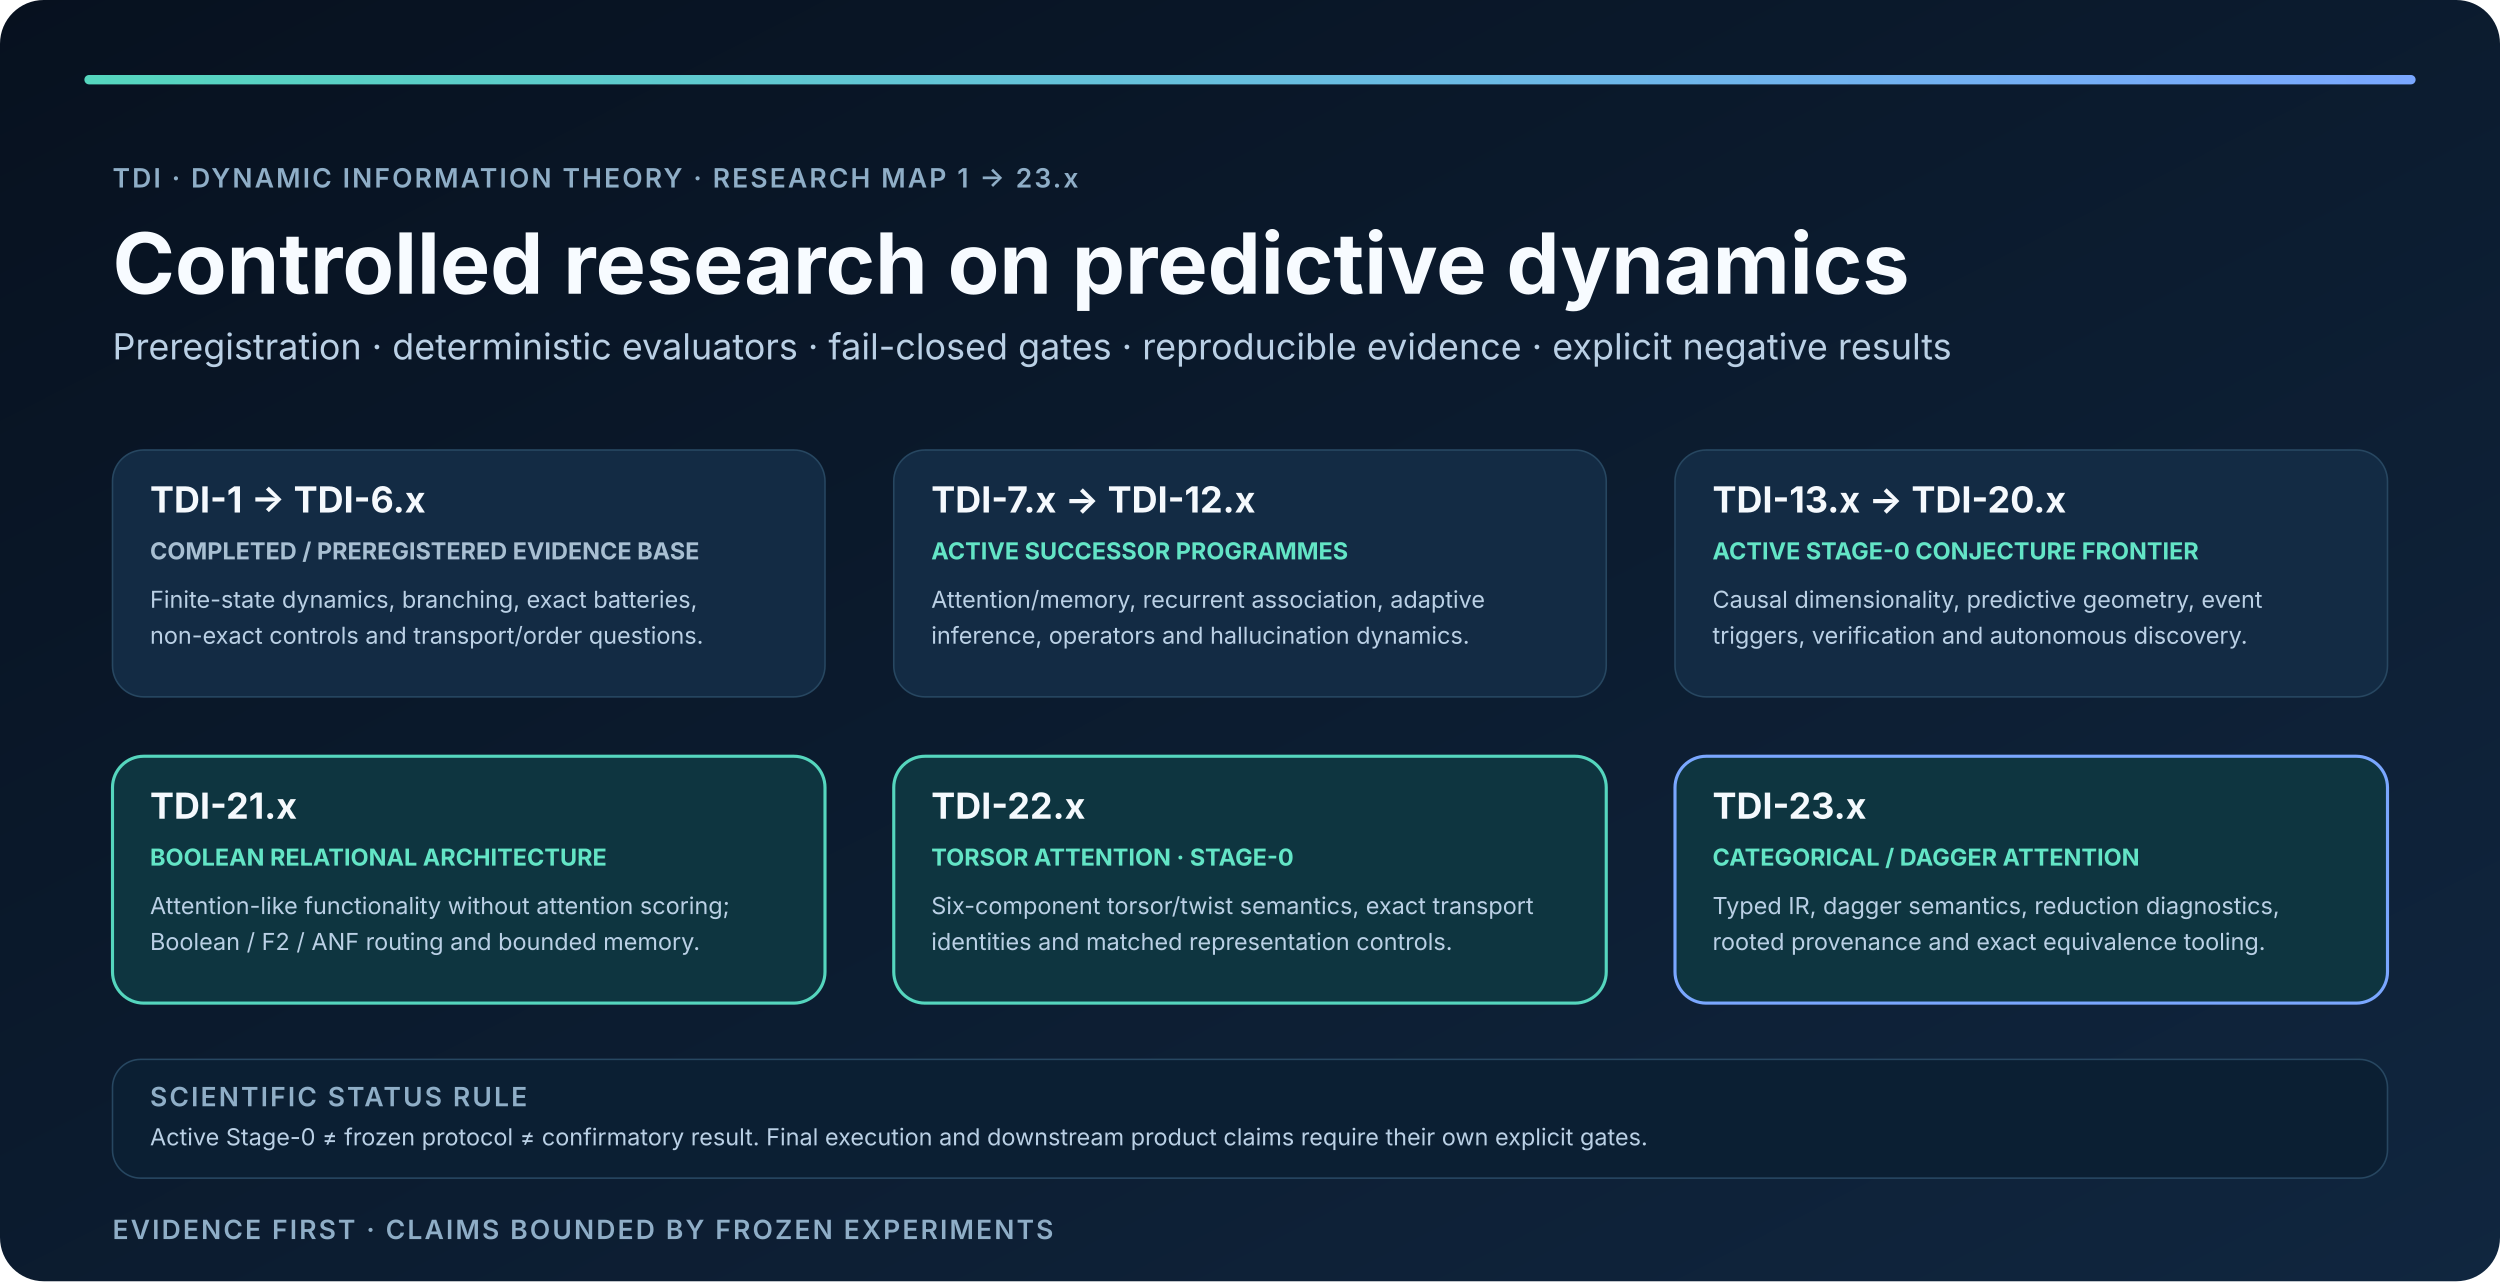
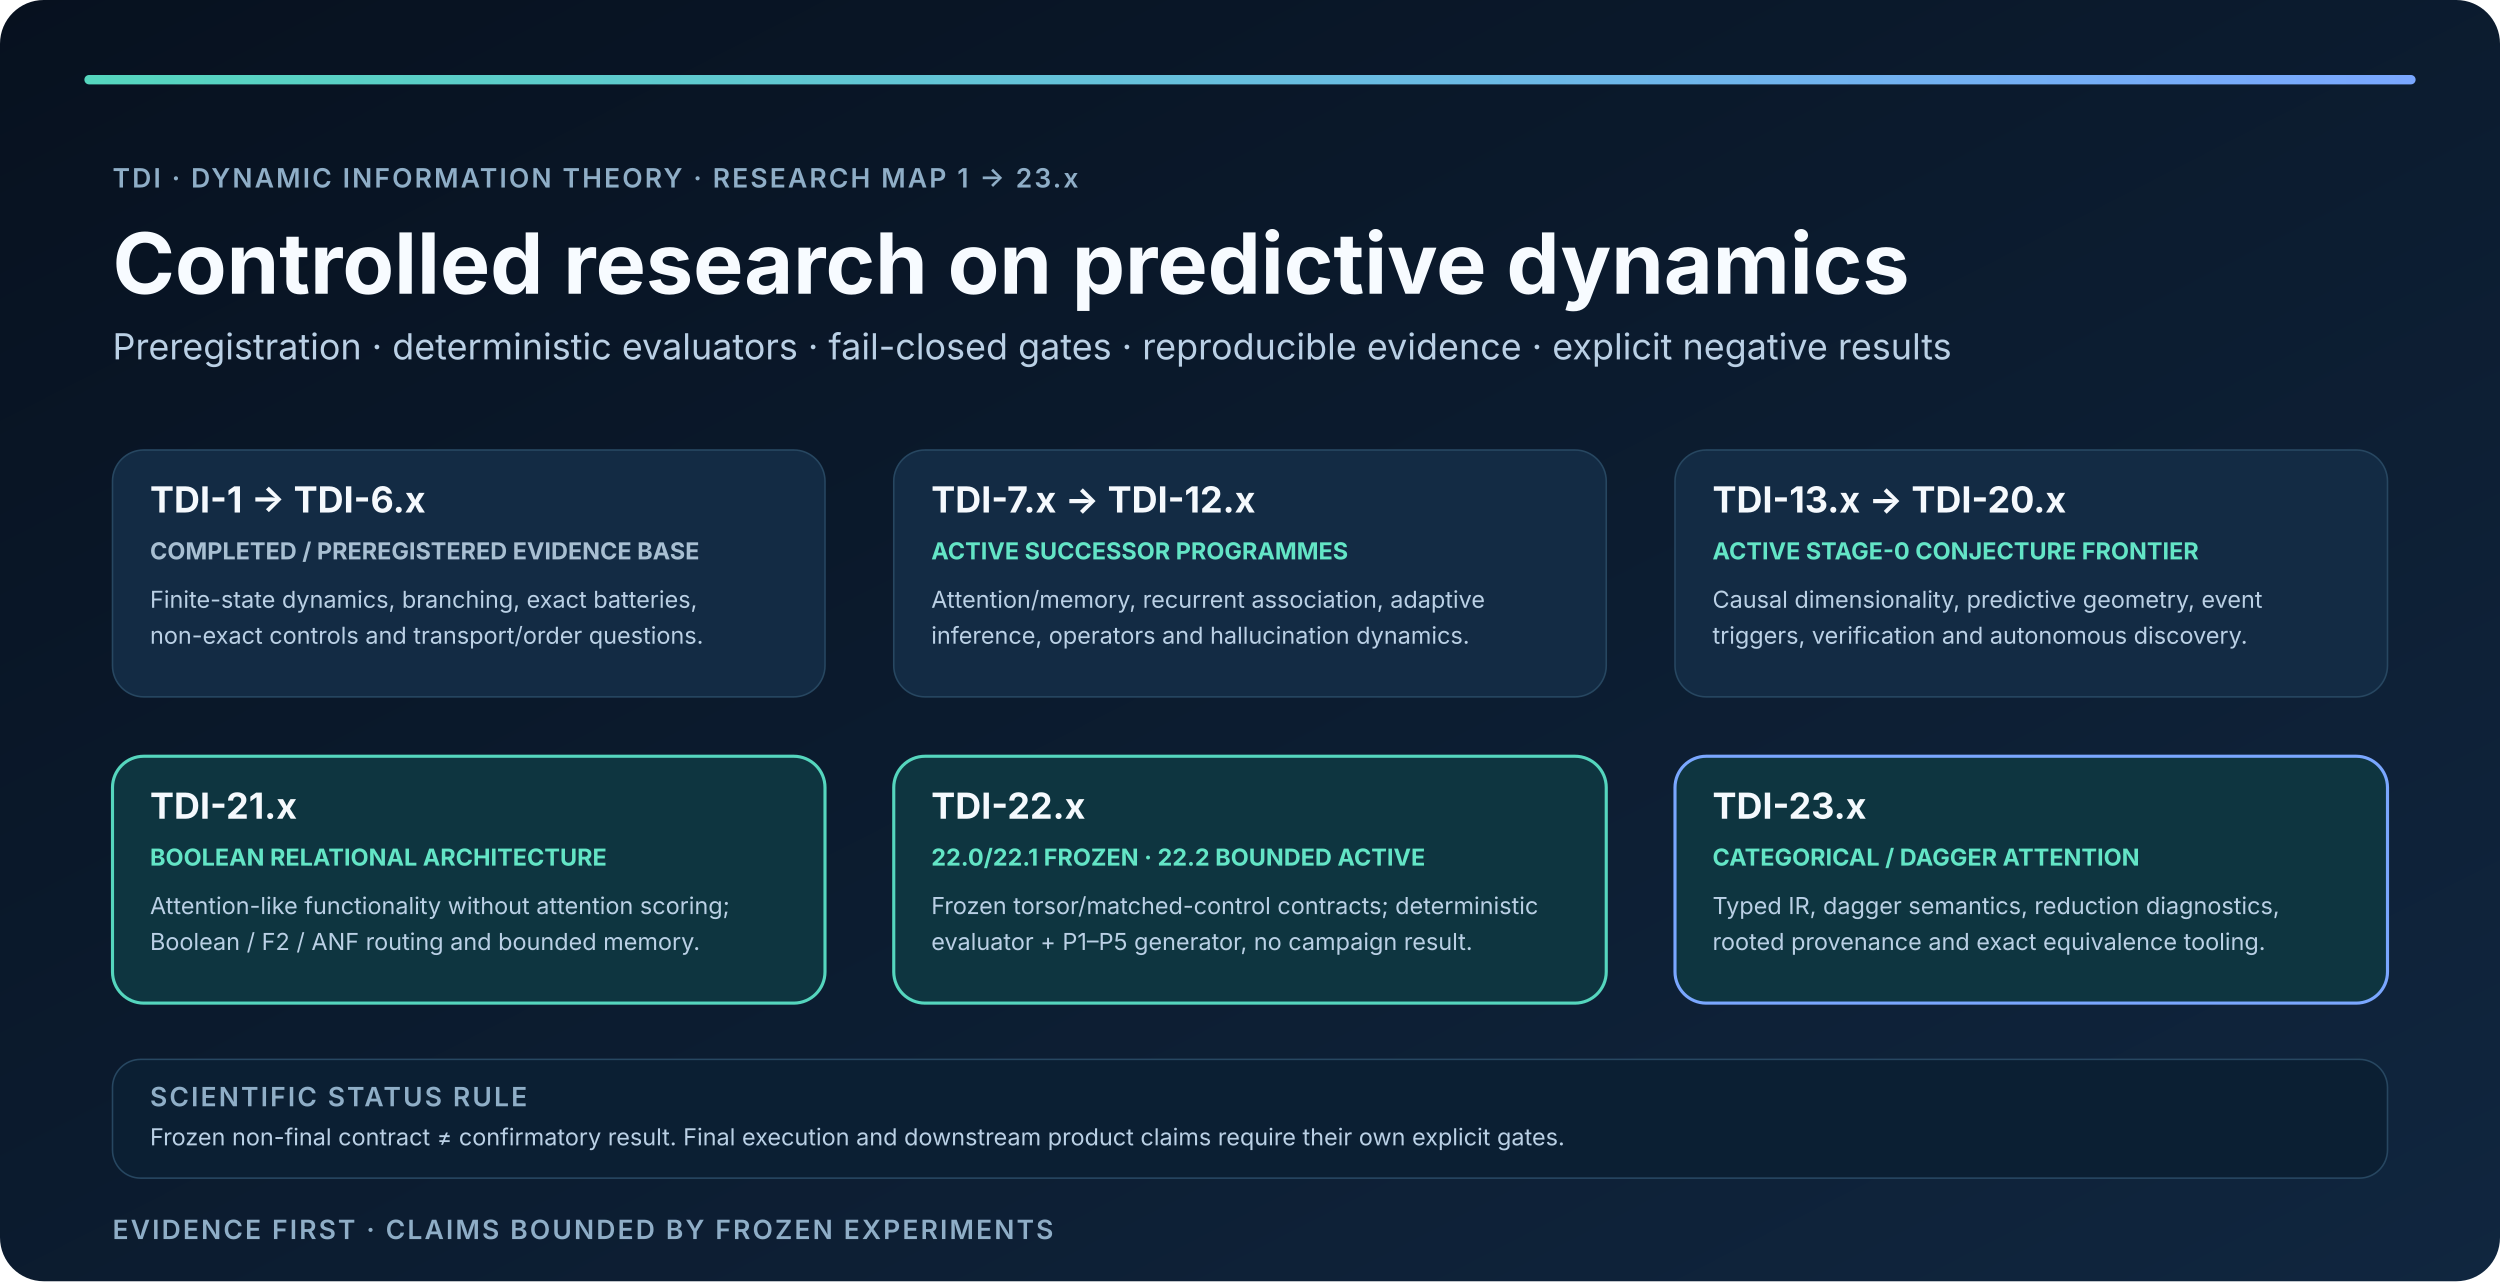
<svg xmlns="http://www.w3.org/2000/svg" width="1600" height="820" viewBox="0 0 1600 820" role="img" aria-labelledby="title desc">
  <defs>
    <linearGradient id="bg" x1="0" y1="0" x2="1" y2="1">
      <stop offset="0" stop-color="#07111f" />
      <stop offset="1" stop-color="#10263f" />
    </linearGradient>
    <linearGradient id="accent" x1="0" y1="0" x2="1" y2="0">
      <stop offset="0" stop-color="#55d6be" />
      <stop offset="1" stop-color="#7aa7ff" />
    </linearGradient>
    <style>
      .title { font: 700 54px system-ui, -apple-system, Segoe UI, sans-serif; fill: #f7fbff; }
      .subtitle { font: 400 23px system-ui, -apple-system, Segoe UI, sans-serif; fill: #bad0e5; }
      .small { font: 600 17px system-ui, -apple-system, Segoe UI, sans-serif; fill: #8faec7; letter-spacing: 1.35px; }
      .stage { font: 700 23px system-ui, -apple-system, Segoe UI, sans-serif; fill: #f5f9fd; }
      .status { font: 700 15px system-ui, -apple-system, Segoe UI, sans-serif; fill: #63e5c6; }
      .done { font: 700 15px system-ui, -apple-system, Segoe UI, sans-serif; fill: #a8bfd2; }
      .desc { font: 400 15px system-ui, -apple-system, Segoe UI, sans-serif; fill: #bad0e5; }
    </style>
  </defs>
  <rect width="1600" height="820" rx="28" fill="url(#bg)" />
  <rect x="54" y="48" width="1492" height="6" rx="3" fill="url(#accent)" />
  <text x="72" y="120" class="small">TDI · DYNAMIC INFORMATION THEORY · RESEARCH MAP 1 → 23.x</text>
  <text x="72" y="188" class="title">Controlled research on predictive dynamics</text>
  <text x="72" y="230" class="subtitle">Preregistration · deterministic evaluators · fail-closed gates · reproducible evidence · explicit negative results</text>
  <g transform="translate(72 288)">
    <rect width="456" height="158" rx="20" fill="#132b44" stroke="#274761" />
    <text x="24" y="40" class="stage">TDI-1 → TDI-6.x</text>
    <text x="24" y="70" class="done">COMPLETED / PREREGISTERED EVIDENCE BASE</text>
    <text x="24" y="101" class="desc">Finite-state dynamics, branching, exact batteries,</text>
    <text x="24" y="124" class="desc">non-exact controls and transport/order questions.</text>
  </g>
  <g transform="translate(572 288)">
    <rect width="456" height="158" rx="20" fill="#132b44" stroke="#274761" />
    <text x="24" y="40" class="stage">TDI-7.x → TDI-12.x</text>
    <text x="24" y="70" class="status">ACTIVE SUCCESSOR PROGRAMMES</text>
    <text x="24" y="101" class="desc">Attention/memory, recurrent association, adaptive</text>
    <text x="24" y="124" class="desc">inference, operators and hallucination dynamics.</text>
  </g>
  <g transform="translate(1072 288)">
    <rect width="456" height="158" rx="20" fill="#132b44" stroke="#274761" />
    <text x="24" y="40" class="stage">TDI-13.x → TDI-20.x</text>
    <text x="24" y="70" class="status">ACTIVE STAGE-0 CONJECTURE FRONTIER</text>
    <text x="24" y="101" class="desc">Causal dimensionality, predictive geometry, event</text>
    <text x="24" y="124" class="desc">triggers, verification and autonomous discovery.</text>
  </g>
  <g transform="translate(72 484)">
    <rect width="456" height="158" rx="20" fill="#0e3540" stroke="#55d6be" stroke-width="2" />
    <text x="24" y="40" class="stage">TDI-21.x</text>
    <text x="24" y="70" class="status">BOOLEAN RELATIONAL ARCHITECTURE</text>
    <text x="24" y="101" class="desc">Attention-like functionality without attention scoring;</text>
    <text x="24" y="124" class="desc">Boolean / F2 / ANF routing and bounded memory.</text>
  </g>
  <g transform="translate(572 484)">
    <rect width="456" height="158" rx="20" fill="#0e3540" stroke="#55d6be" stroke-width="2" />
    <text x="24" y="40" class="stage">TDI-22.x</text>
-     <text x="24" y="70" class="status">TORSOR ATTENTION · STAGE-0</text>
-     <text x="24" y="101" class="desc">Six-component torsor/twist semantics, exact transport</text>
-     <text x="24" y="124" class="desc">identities and matched representation controls.</text>
+     <text x="24" y="70" class="status">22.0/22.1 FROZEN · 22.2 BOUNDED ACTIVE</text>
+     <text x="24" y="101" class="desc">Frozen torsor/matched-control contracts; deterministic</text>
+     <text x="24" y="124" class="desc">evaluator + P1–P5 generator, no campaign result.</text>
  </g>
  <g transform="translate(1072 484)">
    <rect width="456" height="158" rx="20" fill="#0e3540" stroke="#7aa7ff" stroke-width="2" />
    <text x="24" y="40" class="stage">TDI-23.x</text>
    <text x="24" y="70" class="status">CATEGORICAL / DAGGER ATTENTION</text>
    <text x="24" y="101" class="desc">Typed IR, dagger semantics, reduction diagnostics,</text>
    <text x="24" y="124" class="desc">rooted provenance and exact equivalence tooling.</text>
  </g>
  <g transform="translate(72 678)">
    <rect width="1456" height="76" rx="18" fill="#0b1f33" stroke="#274761" />
    <text x="24" y="30" class="small">SCIENTIFIC STATUS RULE</text>
-     <text x="24" y="55" class="desc">Active Stage-0 ≠ frozen protocol ≠ confirmatory result. Final execution and downstream product claims require their own explicit gates.</text>
+     <text x="24" y="55" class="desc">Frozen non-final contract ≠ confirmatory result. Final execution and downstream product claims require their own explicit gates.</text>
  </g>
  <text x="72" y="793" class="small">EVIDENCE FIRST · CLAIMS BOUNDED BY FROZEN EXPERIMENTS</text>
</svg>
